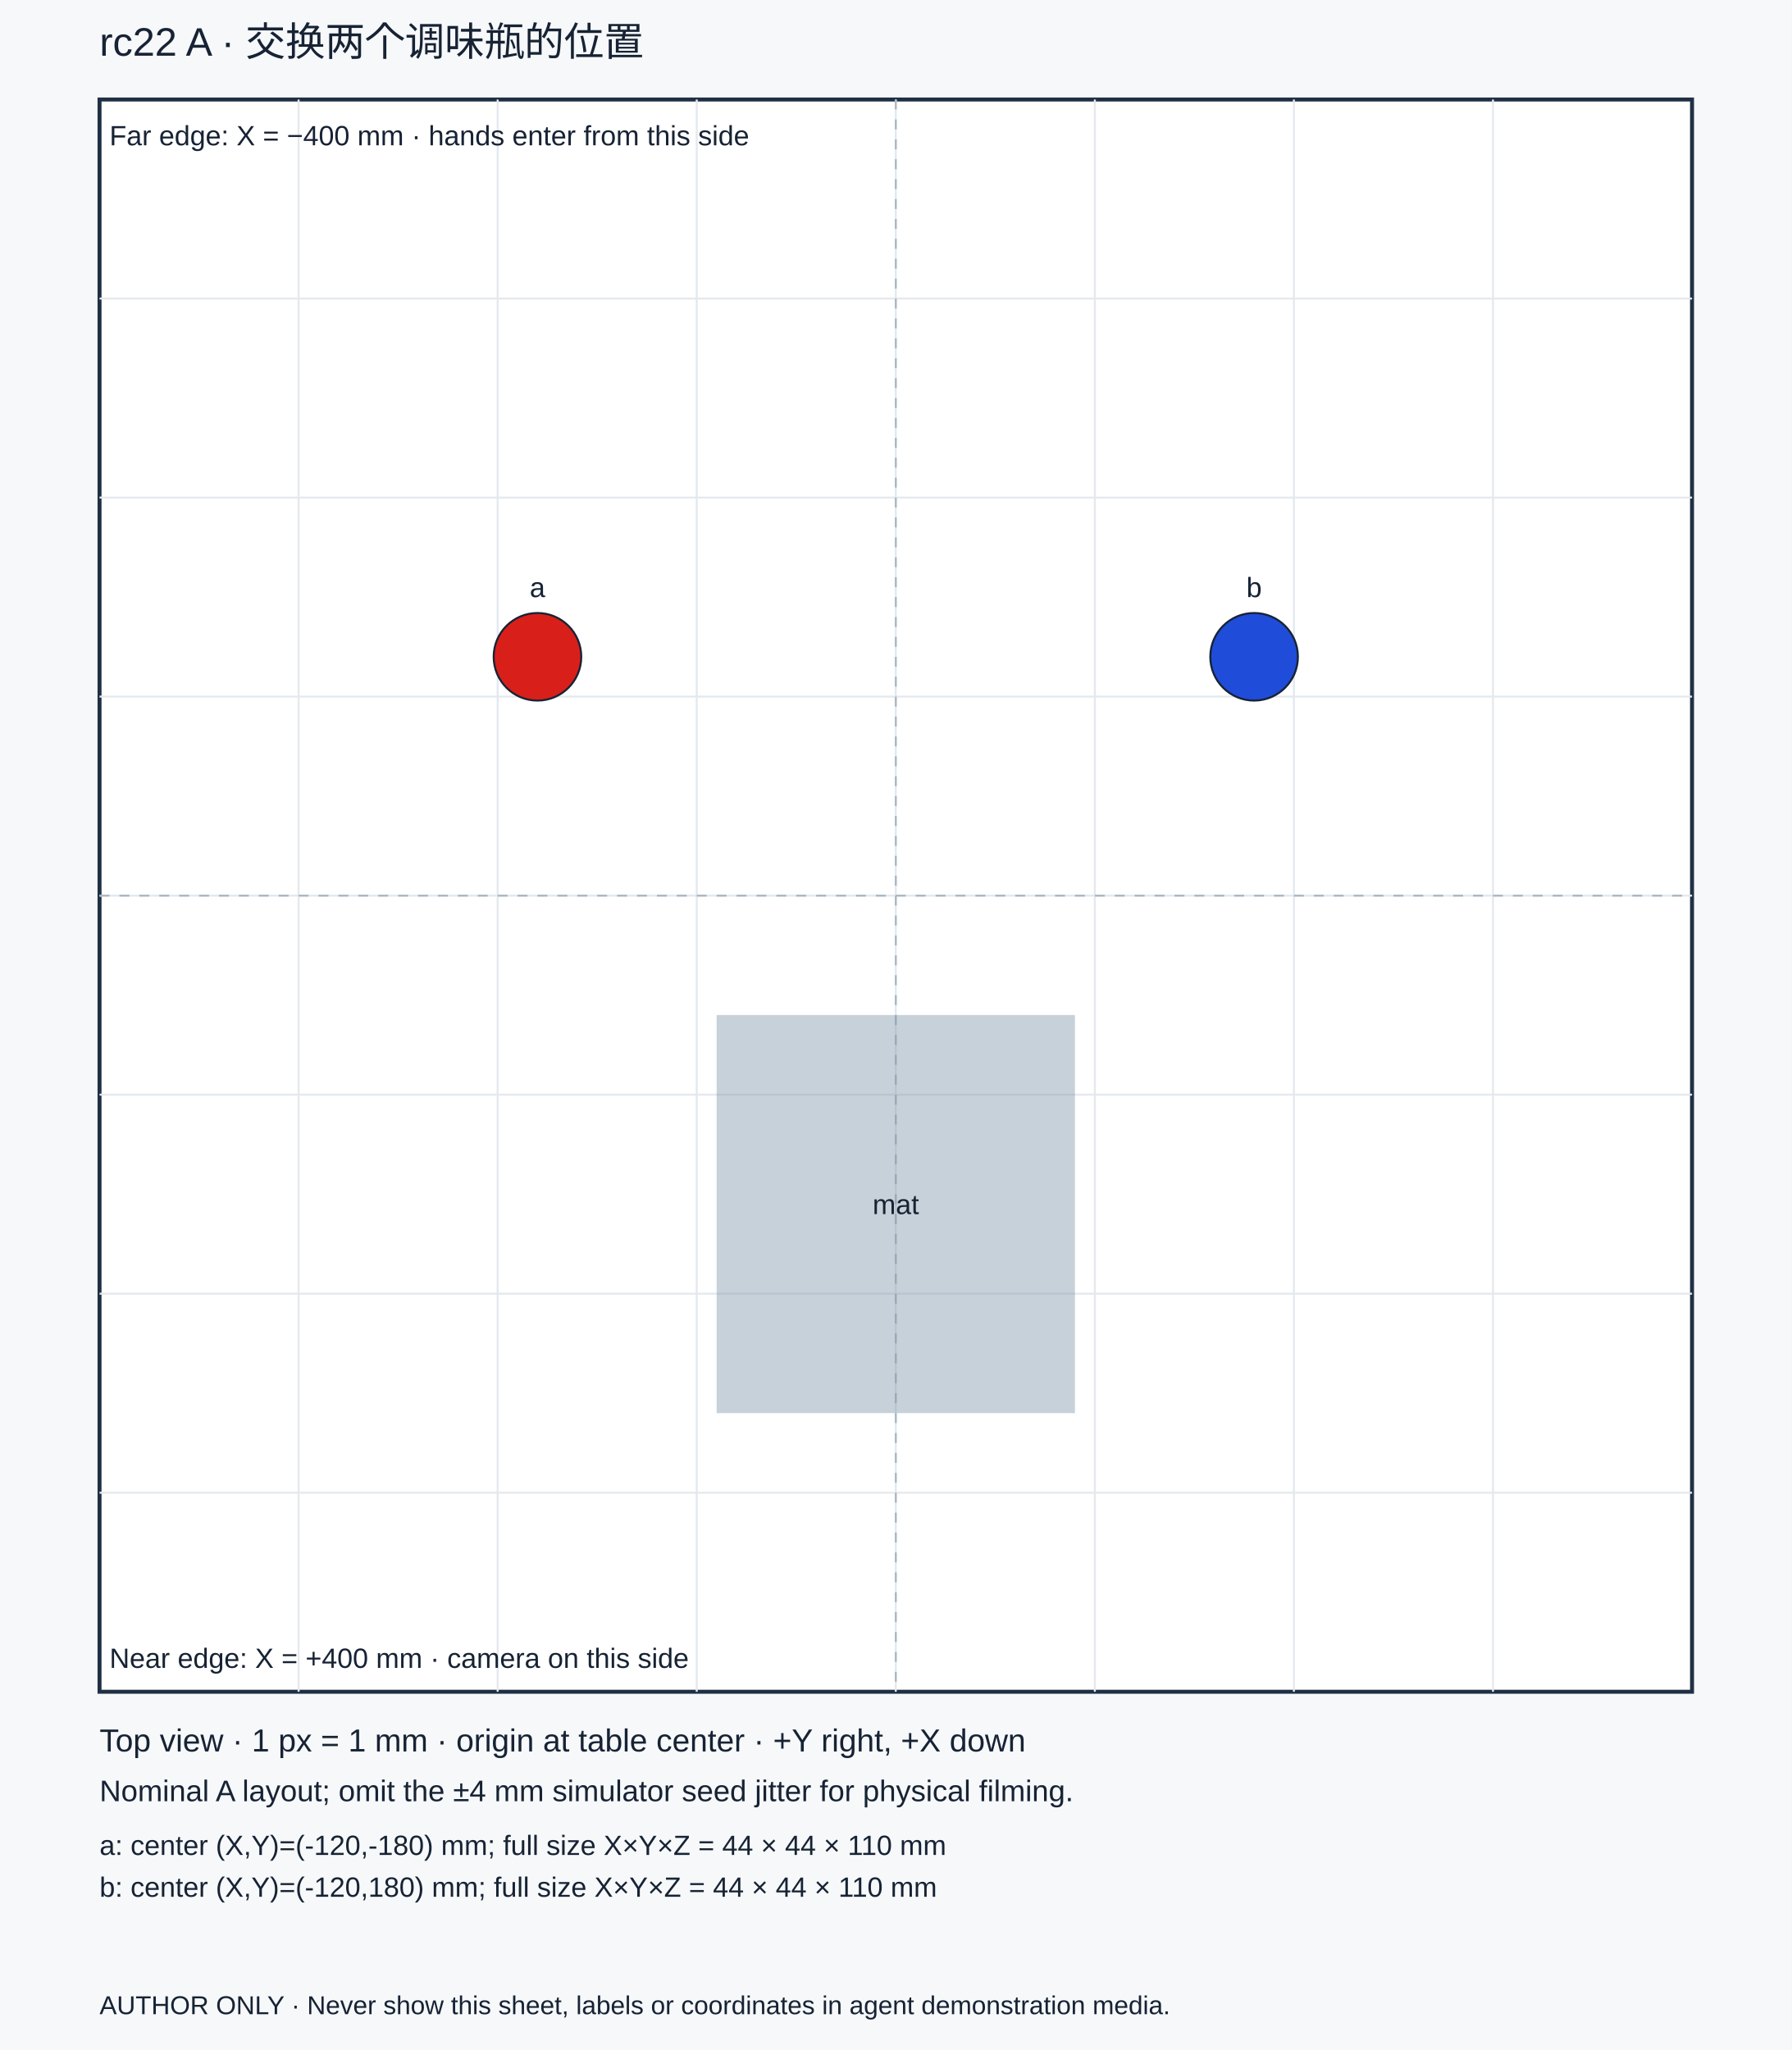
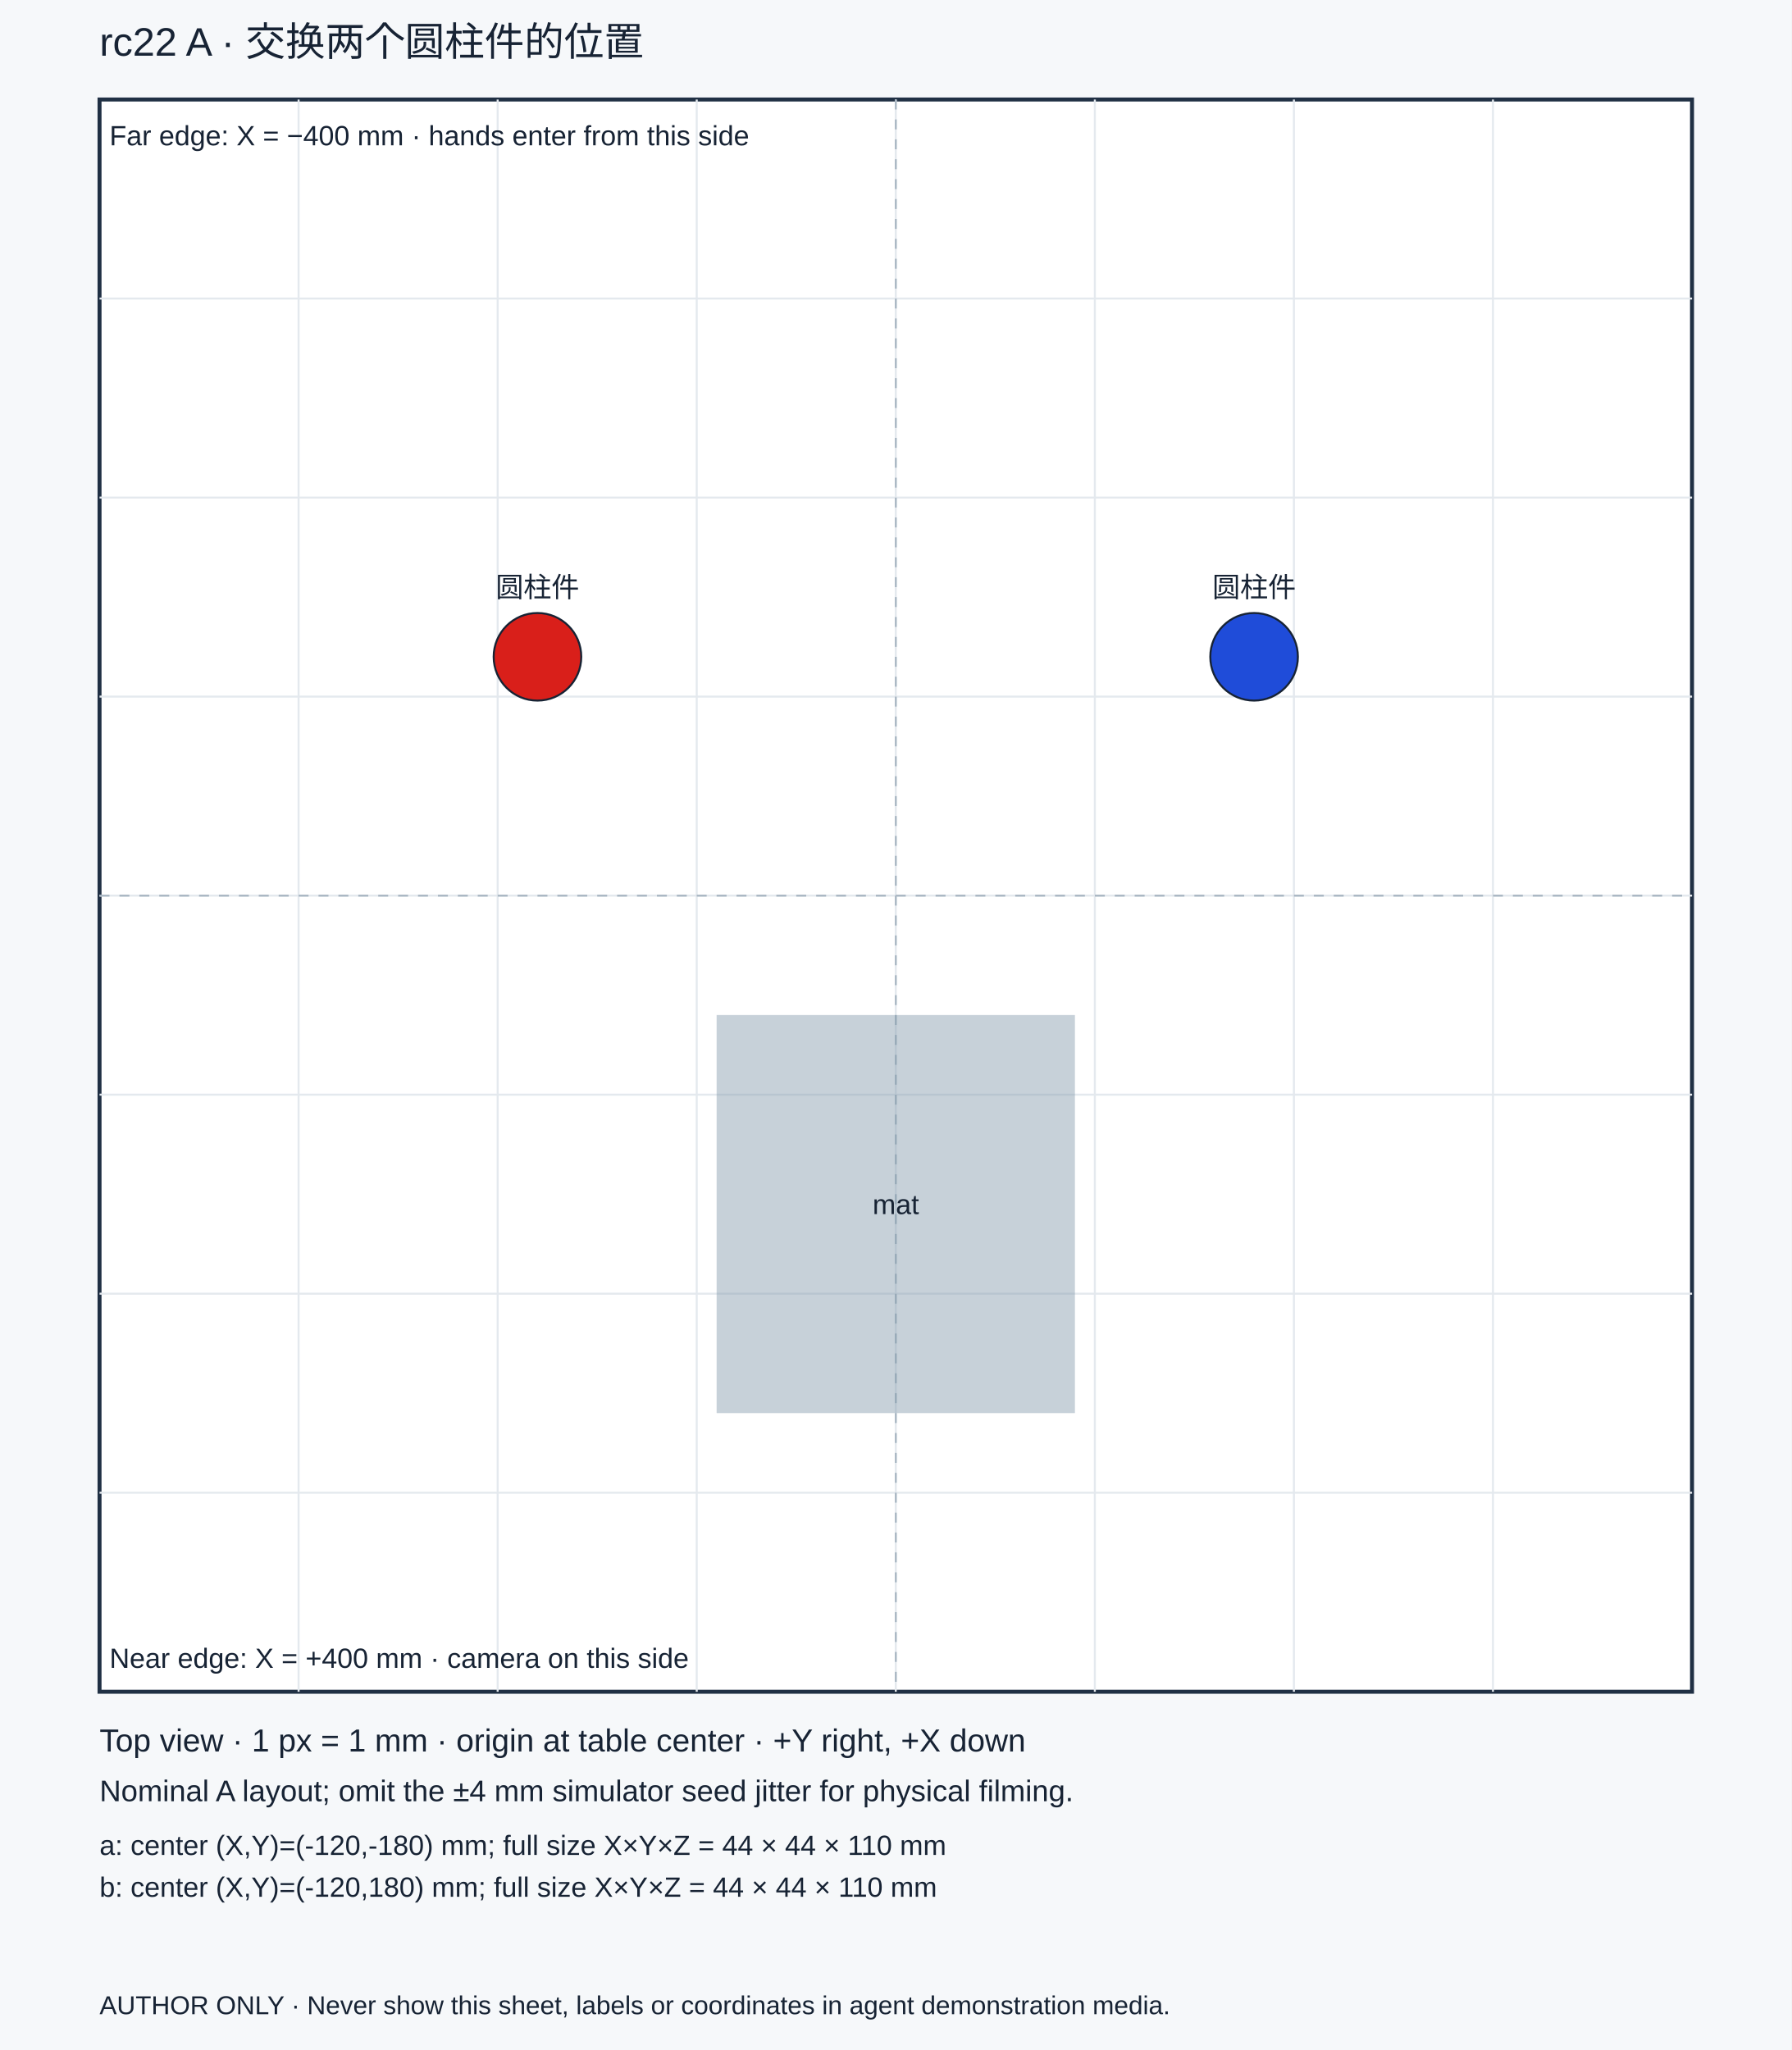
<svg xmlns="http://www.w3.org/2000/svg" width="900" height="1030" viewBox="0 0 900 1030">
  <rect width="900" height="1030" fill="#f6f8fa" />
  <g font-family="Arial, sans-serif" fill="#172334">
-     <text x="50" y="28" font-size="20">rc22 A · 交换两个调味瓶的位置</text>
+     <text x="50" y="28" font-size="20">rc22 A · 交换两个圆柱件的位置</text>
    <rect x="50" y="50" width="800" height="800" fill="white" stroke="#203044" stroke-width="2" />
    <path d="M 150 50 V 850 M 50 150 H 850" stroke="#e4e9ee" stroke-width="1" />
    <path d="M 250 50 V 850 M 50 250 H 850" stroke="#e4e9ee" stroke-width="1" />
    <path d="M 350 50 V 850 M 50 350 H 850" stroke="#e4e9ee" stroke-width="1" />
    <path d="M 450 50 V 850 M 50 450 H 850" stroke="#e4e9ee" stroke-width="1" />
    <path d="M 550 50 V 850 M 50 550 H 850" stroke="#e4e9ee" stroke-width="1" />
    <path d="M 650 50 V 850 M 50 650 H 850" stroke="#e4e9ee" stroke-width="1" />
    <path d="M 750 50 V 850 M 50 750 H 850" stroke="#e4e9ee" stroke-width="1" />
    <path d="M 450 50 V 850 M 50 450 H 850" stroke="#abb8c4" stroke-dasharray="5 5" />
    <text x="55" y="73" font-size="14">Far edge: X = −400 mm · hands enter from this side</text>
    <text x="55" y="838" font-size="14">Near edge: X = +400 mm · camera on this side</text>
    <rect x="360.0" y="510.0" width="180.0" height="200.0" fill="#8298ab" opacity=".45" />
    <text x="450" y="610.0" text-anchor="middle" font-size="14">mat</text>
-     <circle cx="270.0" cy="330.0" r="22.0" fill="#d91f1a" stroke="#172334" />
-     <text x="270.0" y="300.0" text-anchor="middle" font-size="14">a</text>
-     <circle cx="630.0" cy="330.0" r="22.0" fill="#1f4cd9" stroke="#172334" />
-     <text x="630.0" y="300.0" text-anchor="middle" font-size="14">b</text>
+     <g transform="rotate(-0.0 270.0 330.0)">
+       <circle cx="270.0" cy="330.0" r="22.0" fill="#d91f1a" stroke="#172334" />
+     </g>
+     <text x="270.0" y="300.0" text-anchor="middle" font-size="14">圆柱件</text>
+     <g transform="rotate(-0.0 630.0 330.0)">
+       <circle cx="630.0" cy="330.0" r="22.0" fill="#1f4cd9" stroke="#172334" />
+     </g>
+     <text x="630.0" y="300.0" text-anchor="middle" font-size="14">圆柱件</text>
    <text x="50" y="880" font-size="16">Top view · 1 px = 1 mm · origin at table center · +Y right, +X down</text>
    <text x="50" y="905" font-size="15">Nominal A layout; omit the ±4 mm simulator seed jitter for physical filming.</text>
    <text x="50" y="932" font-size="14">a: center (X,Y)=(-120,-180) mm; full size X×Y×Z = 44 × 44 × 110 mm</text>
    <text x="50" y="953" font-size="14">b: center (X,Y)=(-120,180) mm; full size X×Y×Z = 44 × 44 × 110 mm</text>
    <text x="50" y="1012" font-size="13">AUTHOR ONLY · Never show this sheet, labels or coordinates in agent demonstration media.</text>
  </g>
</svg>
